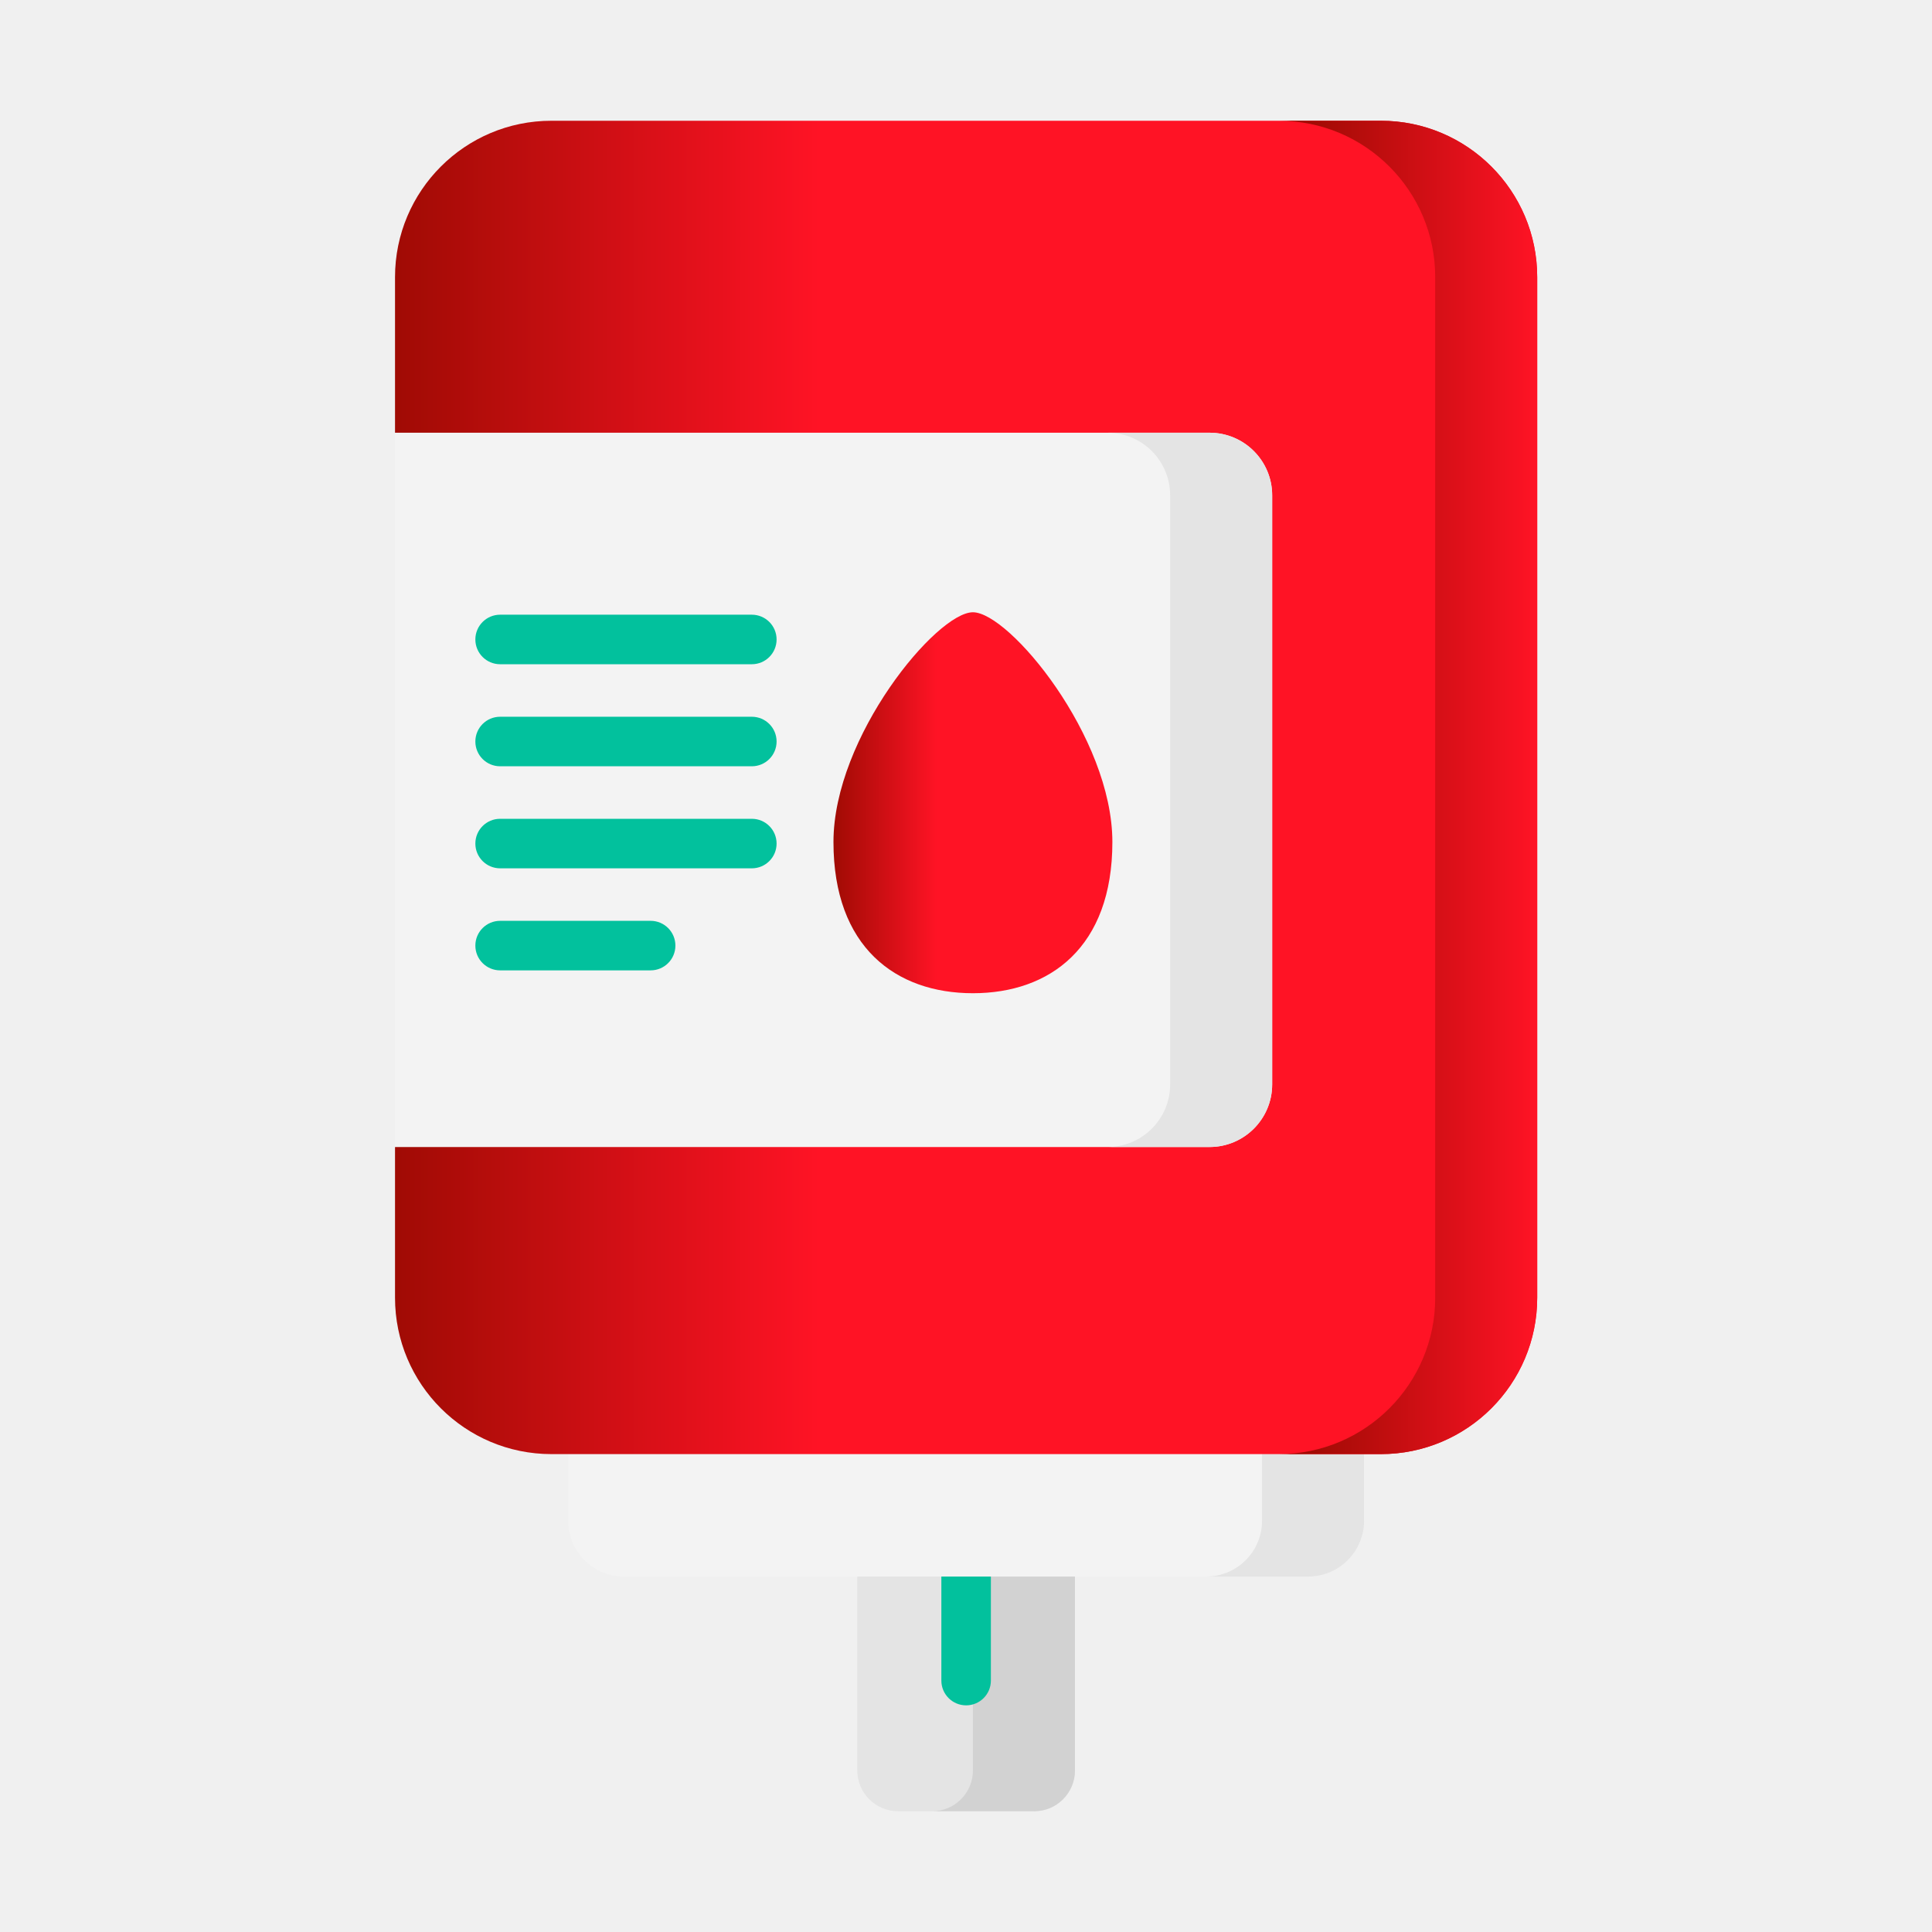
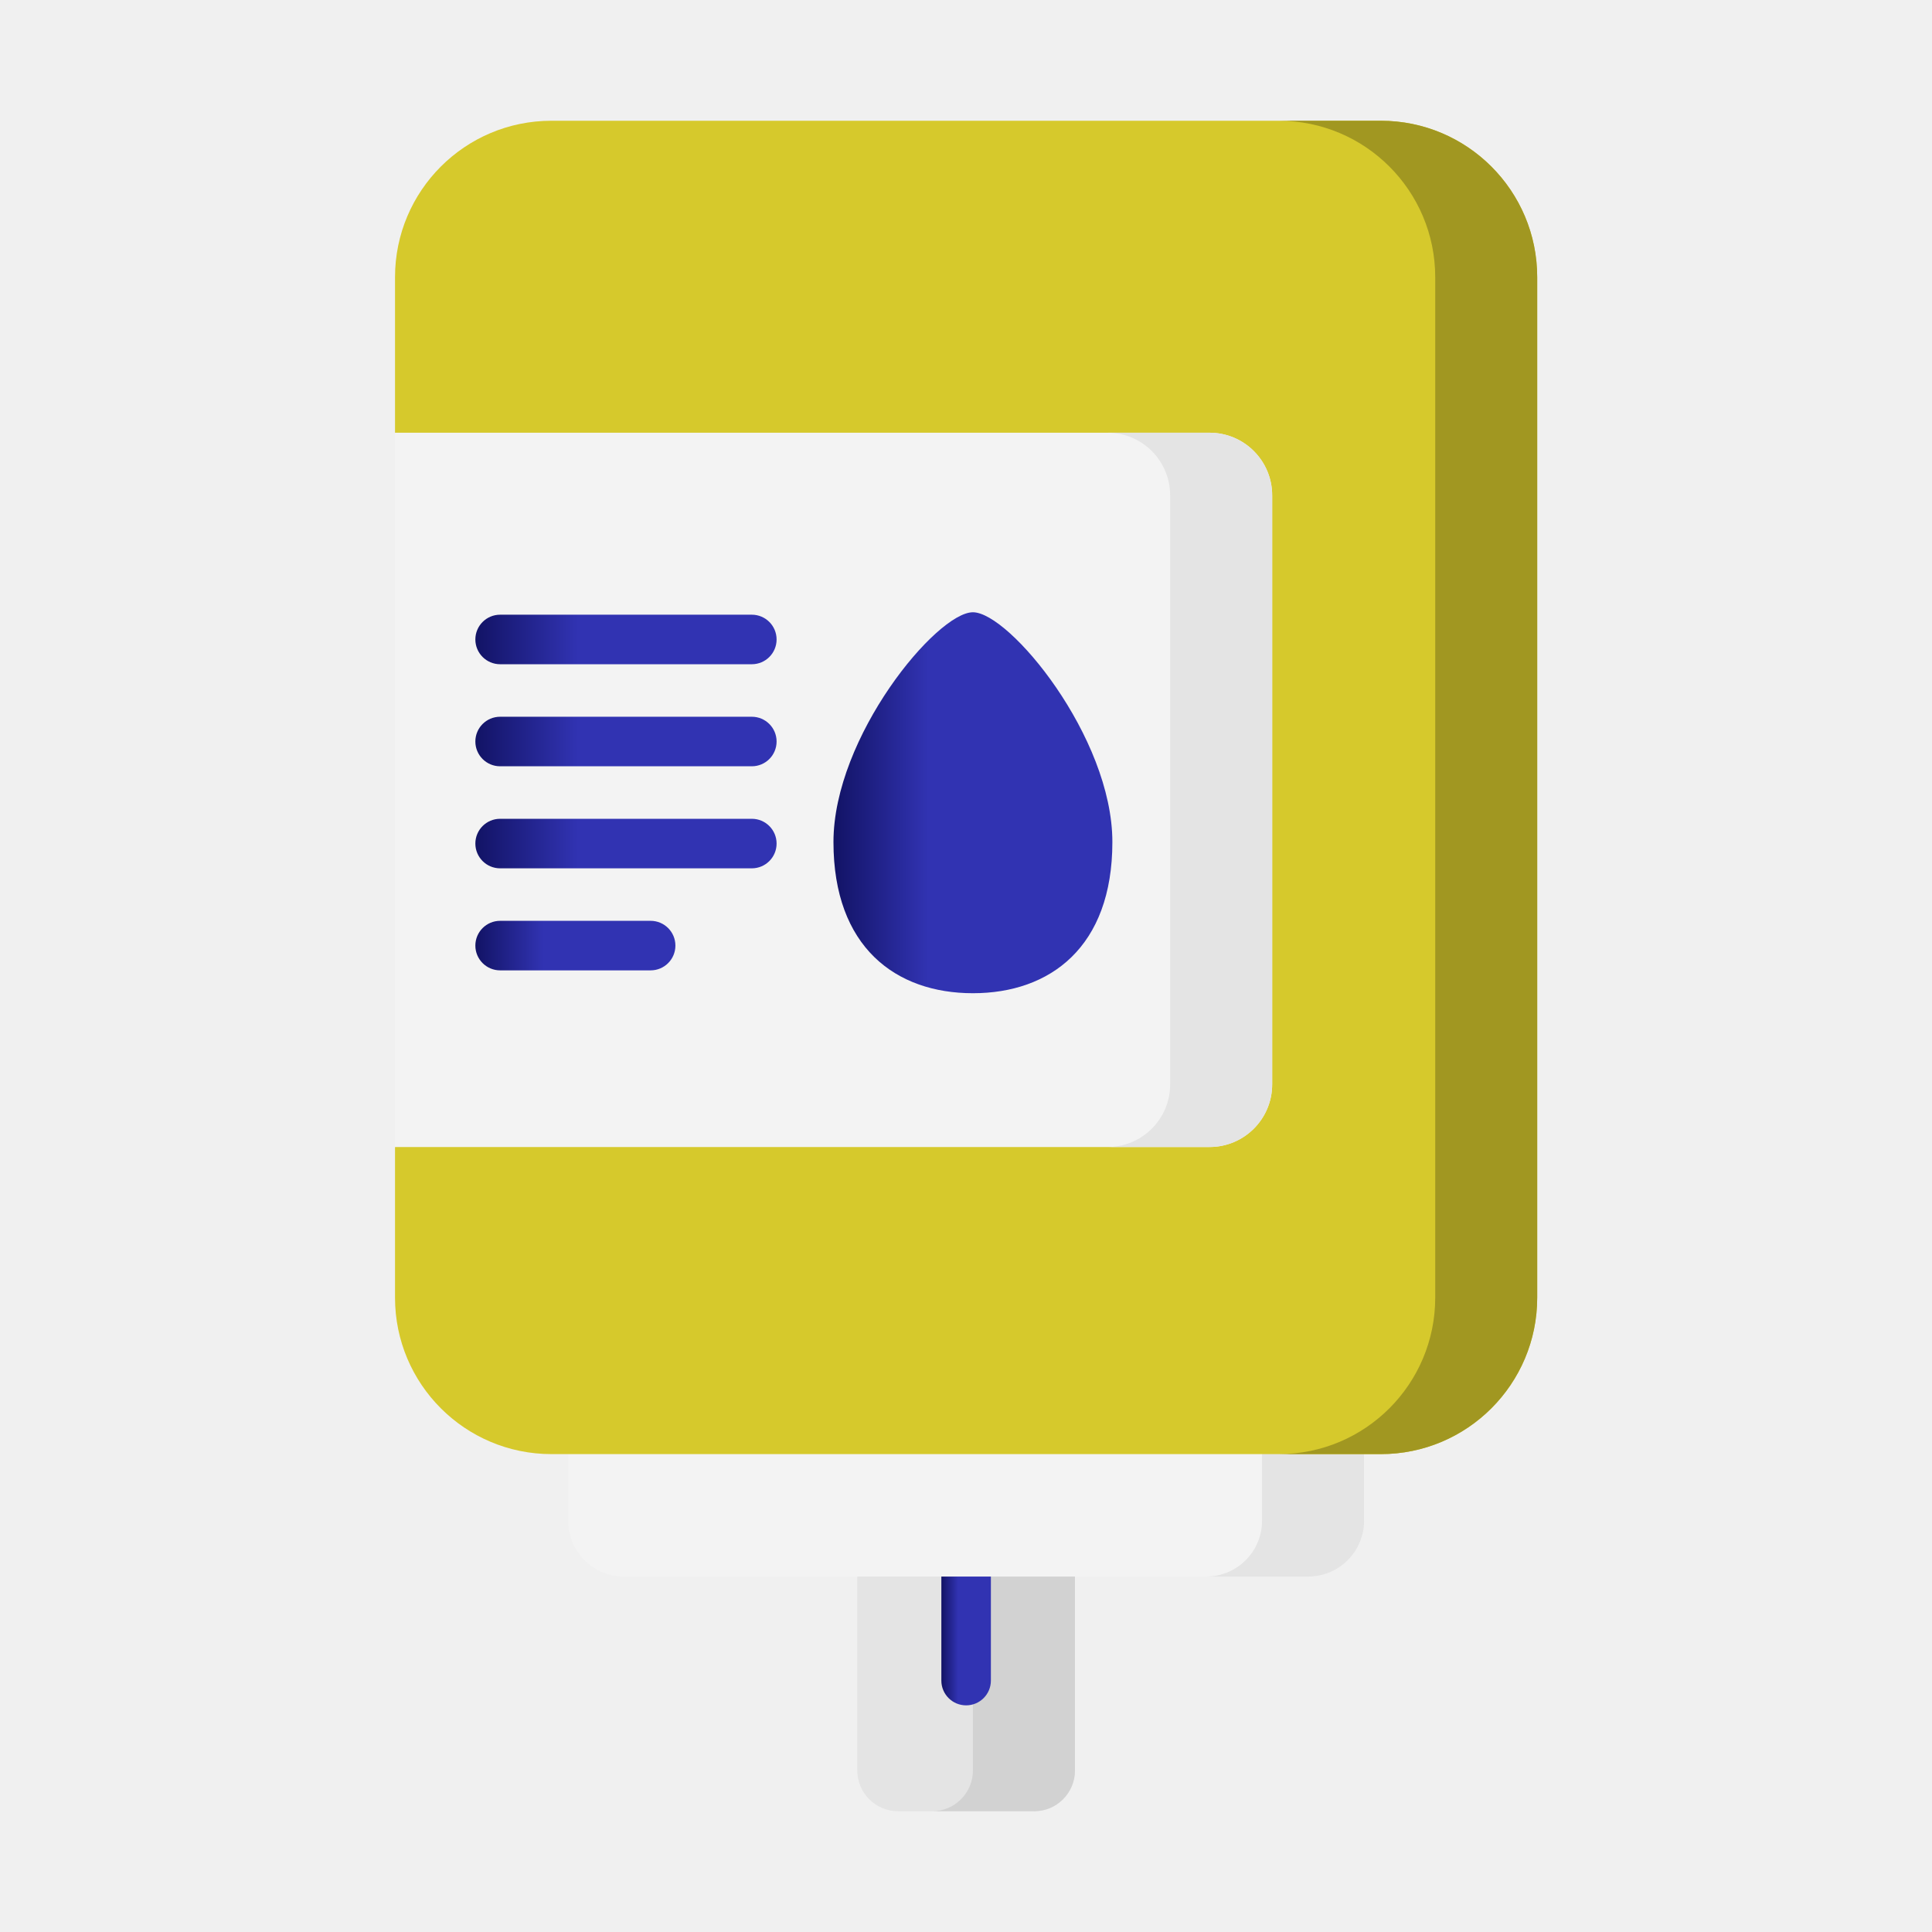
<svg xmlns="http://www.w3.org/2000/svg" version="1.1" id="Layer_1" x="0px" y="0px" viewBox="0 0 160 160" style="enable-background:new 0 0 160 160;" xml:space="preserve">
  <style type="text/css">
- 	.Drop_x0020_Shadow{fill:none;}
- 	.Outer_x0020_Glow_x0020_5_x0020_pt{fill:none;}
- 	.Blue_x0020_Neon{fill:none;stroke:#8AACDA;stroke-width:7;stroke-linecap:round;stroke-linejoin:round;}
- 	.Chrome_x0020_Highlight{fill:url(#SVGID_1_);stroke:#FFFFFF;stroke-width:0.363;stroke-miterlimit:1;}
- 	.Jive_GS{fill:#FFDD00;}
- 	.Alyssa_GS{fill:#A6D0E4;}
	.st0{fill:#E4E4E4;}
	.st1{fill:#D2D2D2;}
- 	.st2{fill:#02C19D;}
+ 	.st2{fill:url(#SVGID_1_);}
	.st3{fill:#F3F3F3;}
- 	.st4{fill:url(#SVGID_2_);}
- 	.st5{fill:url(#SVGID_3_);}
- 	.st6{fill:url(#SVGID_4_);}
+ 	.st4{fill:#D6C92C;}
+ 	.st5{fill:#A19721;}
+ 	.st6{fill:url(#SVGID_2_);}
+ 	.st7{fill:url(#SVGID_3_);}
+ 	.st8{fill:url(#SVGID_4_);}
+ 	.st9{fill:url(#SVGID_5_);}
+ 	.st10{fill:url(#SVGID_6_);}
</style>
-   <linearGradient id="SVGID_1_" gradientUnits="userSpaceOnUse" x1="-70" y1="-70.75" x2="-70" y2="-71.75">
-     <stop offset="0" style="stop-color:#656565" />
-     <stop offset="0.618" style="stop-color:#1B1B1B" />
-     <stop offset="0.629" style="stop-color:#545454" />
-     <stop offset="0.983" style="stop-color:#3E3E3E" />
-   </linearGradient>
  <g>
    <path class="st0" d="M85.643,150H74.376c-1.867,0-3.38-1.513-3.38-3.38v-18.956h18.028v18.956C89.024,148.487,87.51,150,85.643,150   z" />
    <path class="st1" d="M80.573,127.663v18.956c0,1.867-1.513,3.38-3.38,3.38h8.451c1.867,0,3.38-1.513,3.38-3.38v-18.956H80.573z" />
-     <path class="st2" d="M80.01,125.613c-1.133,0-2.051,0.918-2.051,2.051v11.515c0,1.133,0.918,2.051,2.051,2.051   c1.133,0,2.051-0.918,2.051-2.051v-11.515C82.06,126.531,81.142,125.613,80.01,125.613z" />
-     <path class="st3" d="M108.344,130.564H51.676c-2.554,0-4.624-2.07-4.624-4.624V116.8h65.915v9.139   C112.967,128.493,110.897,130.564,108.344,130.564z" />
+     <linearGradient id="SVGID_1_" gradientUnits="userSpaceOnUse" x1="77.959" y1="133.422" x2="82.061" y2="133.422">
+       <stop offset="0" style="stop-color:#940A00" />
+       <stop offset="0" style="stop-color:#121365" />
+       <stop offset="0.34" style="stop-color:#3133B2" />
+     </linearGradient>
+     <path class="st2" d="M80.01,125.613c-1.133,0-2.051,0.918-2.051,2.051v11.515c0,1.133,0.918,2.051,2.051,2.051   s2.051-0.918,2.051-2.051v-11.515C82.06,126.531,81.142,125.613,80.01,125.613z" />
+     <path class="st3" d="M108.344,130.564H51.676c-2.554,0-4.624-2.07-4.624-4.624v-9.14h65.915v9.139   C112.967,128.493,110.897,130.564,108.344,130.564z" />
    <path class="st0" d="M104.517,116.8v9.139c0,2.554-2.07,4.624-4.624,4.624h8.451c2.554,0,4.624-2.07,4.624-4.624V116.8H104.517z" />
-     <linearGradient id="SVGID_2_" gradientUnits="userSpaceOnUse" x1="32.715" y1="65.211" x2="127.305" y2="65.211">
-       <stop offset="0" style="stop-color:#940A00" />
-       <stop offset="0" style="stop-color:#A00B04" />
-       <stop offset="0.371" style="stop-color:#FF1325" />
-     </linearGradient>
    <path class="st4" d="M114.351,120.423H45.668c-7.154,0-12.954-5.8-12.954-12.954V94.991L45.043,60.01L32.714,35.836V22.954   C32.714,15.8,38.514,10,45.668,10h68.683c7.154,0,12.954,5.8,12.954,12.954v84.515   C127.305,114.623,121.505,120.423,114.351,120.423L114.351,120.423z" />
-     <linearGradient id="SVGID_3_" gradientUnits="userSpaceOnUse" x1="105.909" y1="65.211" x2="127.305" y2="65.211">
-       <stop offset="0" style="stop-color:#940A00" />
-       <stop offset="1" style="stop-color:#FF1325" />
-     </linearGradient>
    <path class="st5" d="M114.355,10h-8.446c7.152,0,12.95,5.801,12.95,12.958v84.507c0,7.156-5.798,12.958-12.95,12.958h8.446   c7.152,0,12.95-5.801,12.95-12.958V22.958C127.305,15.801,121.507,10,114.355,10z" />
    <path class="st3" d="M100.17,94.991H32.695V35.836h67.474c2.865,0,5.187,2.322,5.187,5.187v48.781   C105.357,92.669,103.034,94.991,100.17,94.991z" />
    <path class="st0" d="M100.17,35.836h-8.449c2.864,0,5.186,2.323,5.186,5.187v48.78c0,2.865-2.322,5.187-5.186,5.187h8.449   c2.864,0,5.186-2.323,5.186-5.187v-48.78C105.357,38.159,103.035,35.836,100.17,35.836z" />
-     <linearGradient id="SVGID_4_" gradientUnits="userSpaceOnUse" x1="69.024" y1="66.479" x2="92.122" y2="66.479">
+     <linearGradient id="SVGID_2_" gradientUnits="userSpaceOnUse" x1="69.024" y1="95.52" x2="92.122" y2="95.52" gradientTransform="matrix(1 0 0 -1 0 162)">
      <stop offset="0" style="stop-color:#940A00" />
-       <stop offset="0" style="stop-color:#A00B04" />
-       <stop offset="0.371" style="stop-color:#FF1325" />
+       <stop offset="0" style="stop-color:#121365" />
+       <stop offset="0.34" style="stop-color:#3133B2" />
    </linearGradient>
    <path class="st6" d="M92.122,69.734c0,8.712-5.171,12.52-11.549,12.52c-6.378,0-11.549-3.808-11.549-12.52   s8.54-19.029,11.549-19.029S92.122,61.022,92.122,69.734z" />
    <g>
-       <path class="st2" d="M41.418,55.009h20.845c1.133,0,2.051-0.918,2.051-2.051c0-1.133-0.918-2.051-2.051-2.051H41.418    c-1.133,0-2.051,0.918-2.051,2.051C39.367,54.09,40.285,55.009,41.418,55.009z" />
-       <path class="st2" d="M62.263,59.358H41.418c-1.133,0-2.051,0.918-2.051,2.051c0,1.133,0.918,2.051,2.051,2.051h20.845    c1.133,0,2.051-0.918,2.051-2.051C64.314,60.276,63.396,59.358,62.263,59.358z" />
-       <path class="st2" d="M62.263,67.809H41.418c-1.133,0-2.051,0.918-2.051,2.051s0.918,2.051,2.051,2.051h20.845    c1.133,0,2.051-0.918,2.051-2.051S63.396,67.809,62.263,67.809z" />
-       <path class="st2" d="M53.883,76.259H41.418c-1.133,0-2.051,0.918-2.051,2.051s0.918,2.051,2.051,2.051h12.465    c1.133,0,2.051-0.918,2.051-2.051S55.015,76.259,53.883,76.259z" />
+       <linearGradient id="SVGID_3_" gradientUnits="userSpaceOnUse" x1="39.367" y1="52.958" x2="64.314" y2="52.958">
+         <stop offset="0" style="stop-color:#940A00" />
+         <stop offset="0" style="stop-color:#121365" />
+         <stop offset="0.34" style="stop-color:#3133B2" />
+       </linearGradient>
+       <path class="st7" d="M41.418,55.009h20.845c1.133,0,2.051-0.918,2.051-2.051s-0.918-2.051-2.051-2.051H41.418    c-1.133,0-2.051,0.918-2.051,2.051C39.367,54.09,40.285,55.009,41.418,55.009z" />
+       <linearGradient id="SVGID_4_" gradientUnits="userSpaceOnUse" x1="39.367" y1="61.409" x2="64.314" y2="61.409">
+         <stop offset="0" style="stop-color:#940A00" />
+         <stop offset="0" style="stop-color:#121365" />
+         <stop offset="0.34" style="stop-color:#3133B2" />
+       </linearGradient>
+       <path class="st8" d="M62.263,59.358H41.418c-1.133,0-2.051,0.918-2.051,2.051s0.918,2.051,2.051,2.051h20.845    c1.133,0,2.051-0.918,2.051-2.051S63.396,59.358,62.263,59.358z" />
+       <linearGradient id="SVGID_5_" gradientUnits="userSpaceOnUse" x1="39.367" y1="69.86" x2="64.314" y2="69.86">
+         <stop offset="0" style="stop-color:#940A00" />
+         <stop offset="0" style="stop-color:#121365" />
+         <stop offset="0.34" style="stop-color:#3133B2" />
+       </linearGradient>
+       <path class="st9" d="M62.263,67.809H41.418c-1.133,0-2.051,0.918-2.051,2.051s0.918,2.051,2.051,2.051h20.845    c1.133,0,2.051-0.918,2.051-2.051S63.396,67.809,62.263,67.809z" />
+       <linearGradient id="SVGID_6_" gradientUnits="userSpaceOnUse" x1="39.367" y1="78.31" x2="55.934" y2="78.31">
+         <stop offset="0" style="stop-color:#940A00" />
+         <stop offset="0" style="stop-color:#121365" />
+         <stop offset="0.34" style="stop-color:#3133B2" />
+       </linearGradient>
+       <path class="st10" d="M53.883,76.259H41.418c-1.133,0-2.051,0.918-2.051,2.051s0.918,2.051,2.051,2.051h12.465    c1.133,0,2.051-0.918,2.051-2.051S55.015,76.259,53.883,76.259z" />
    </g>
  </g>
</svg>
